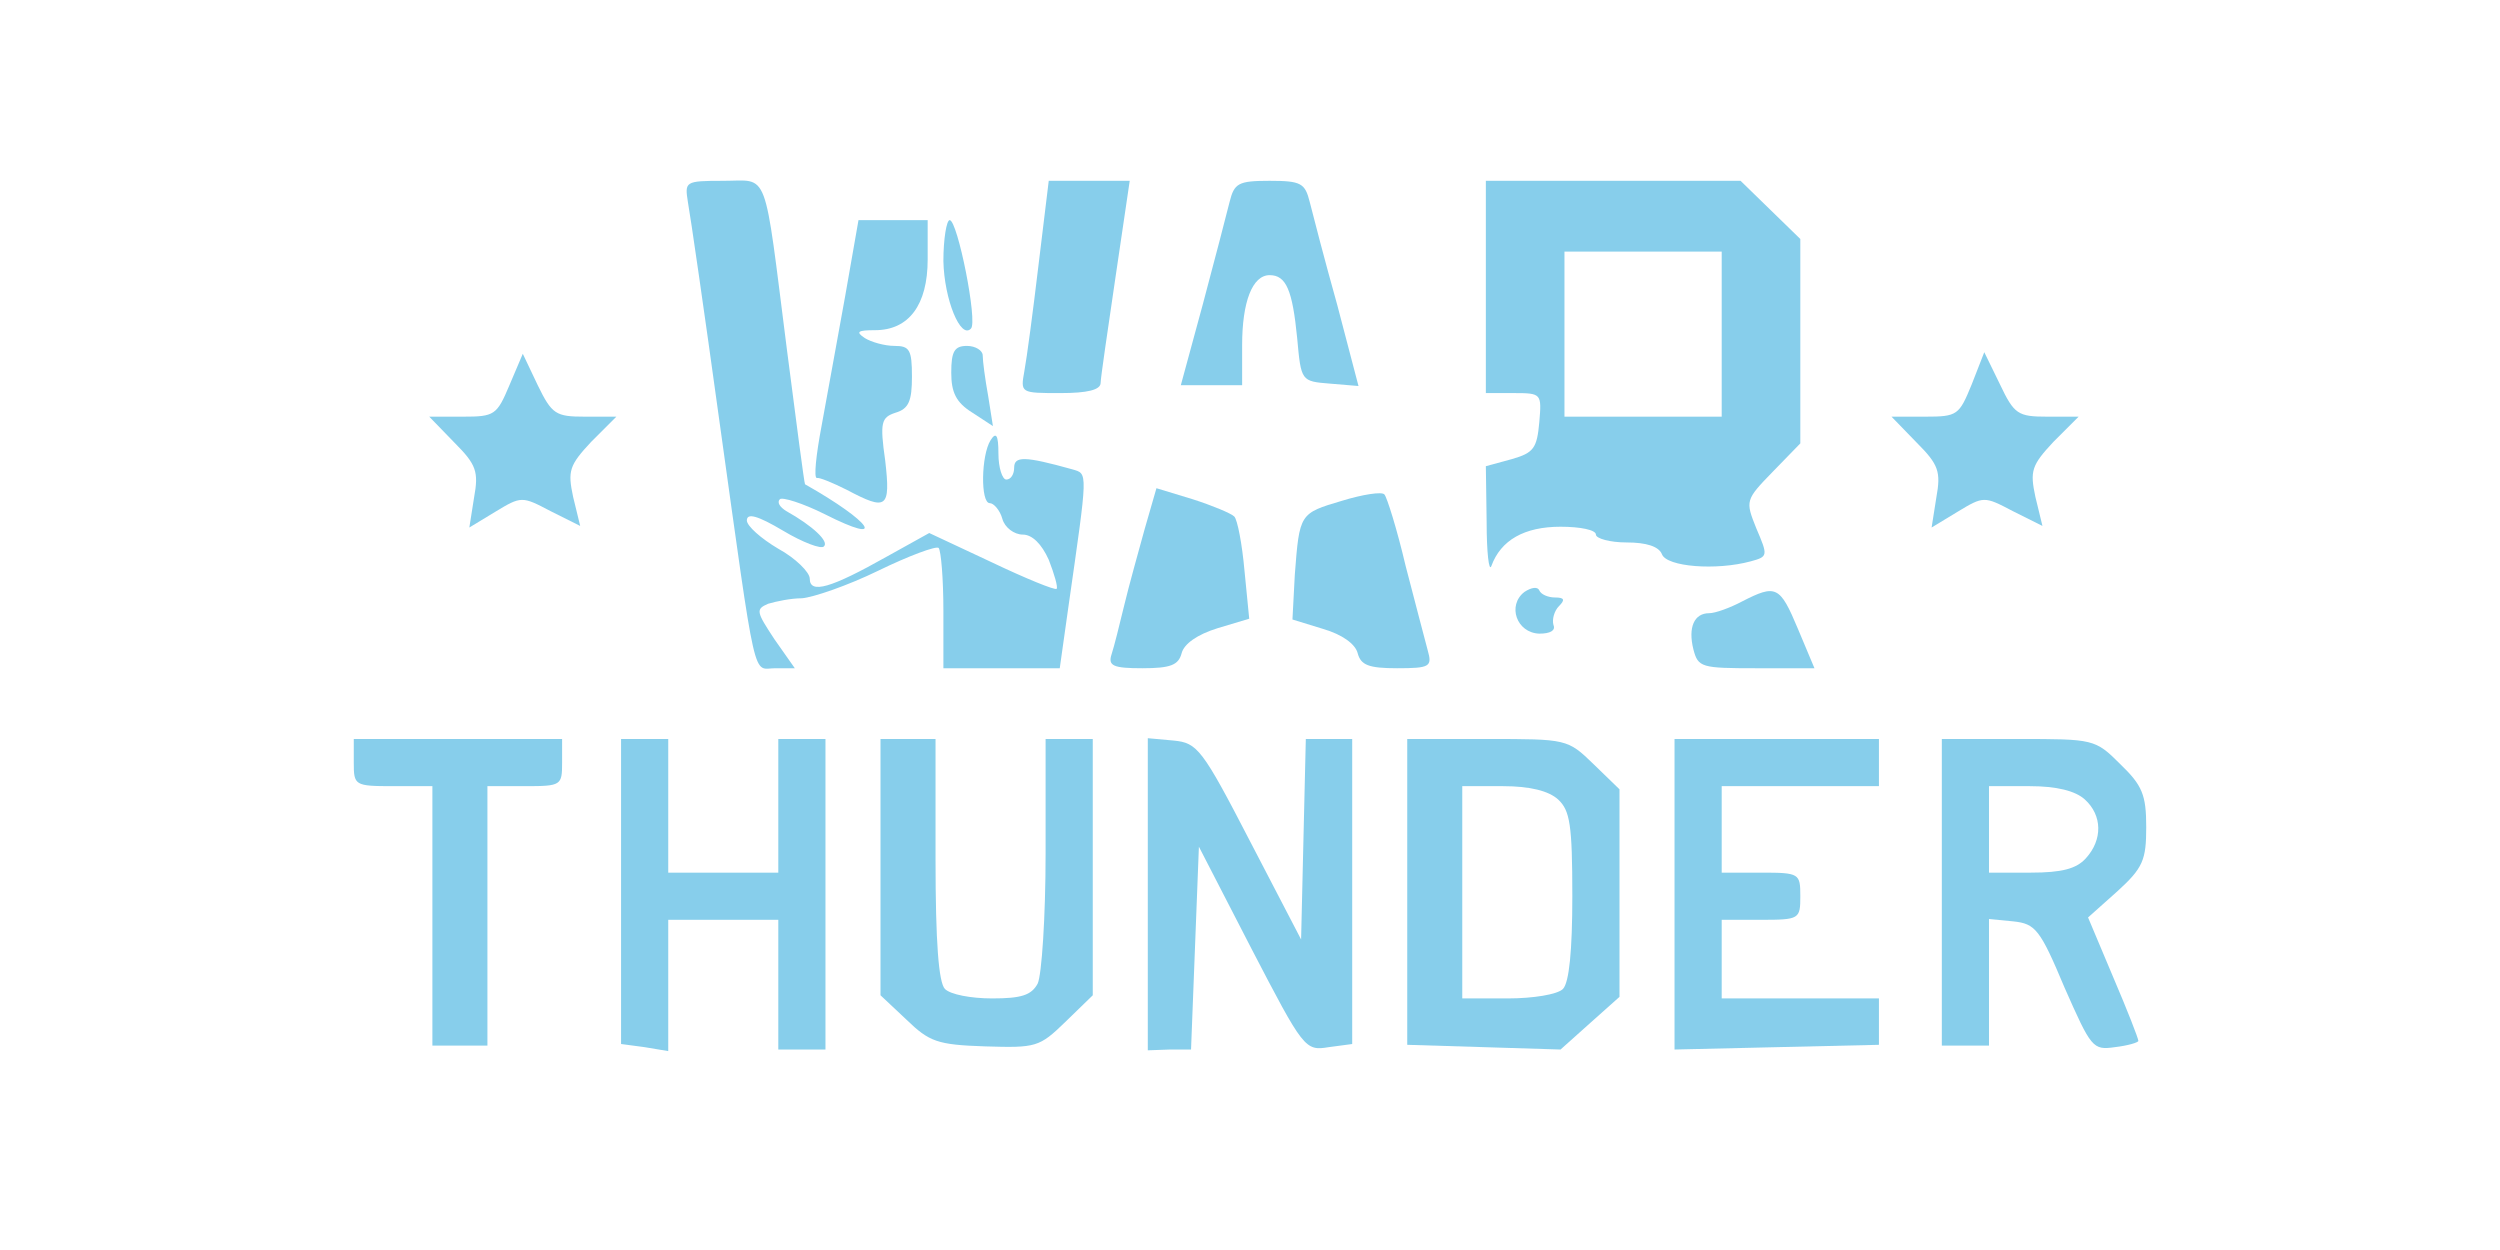
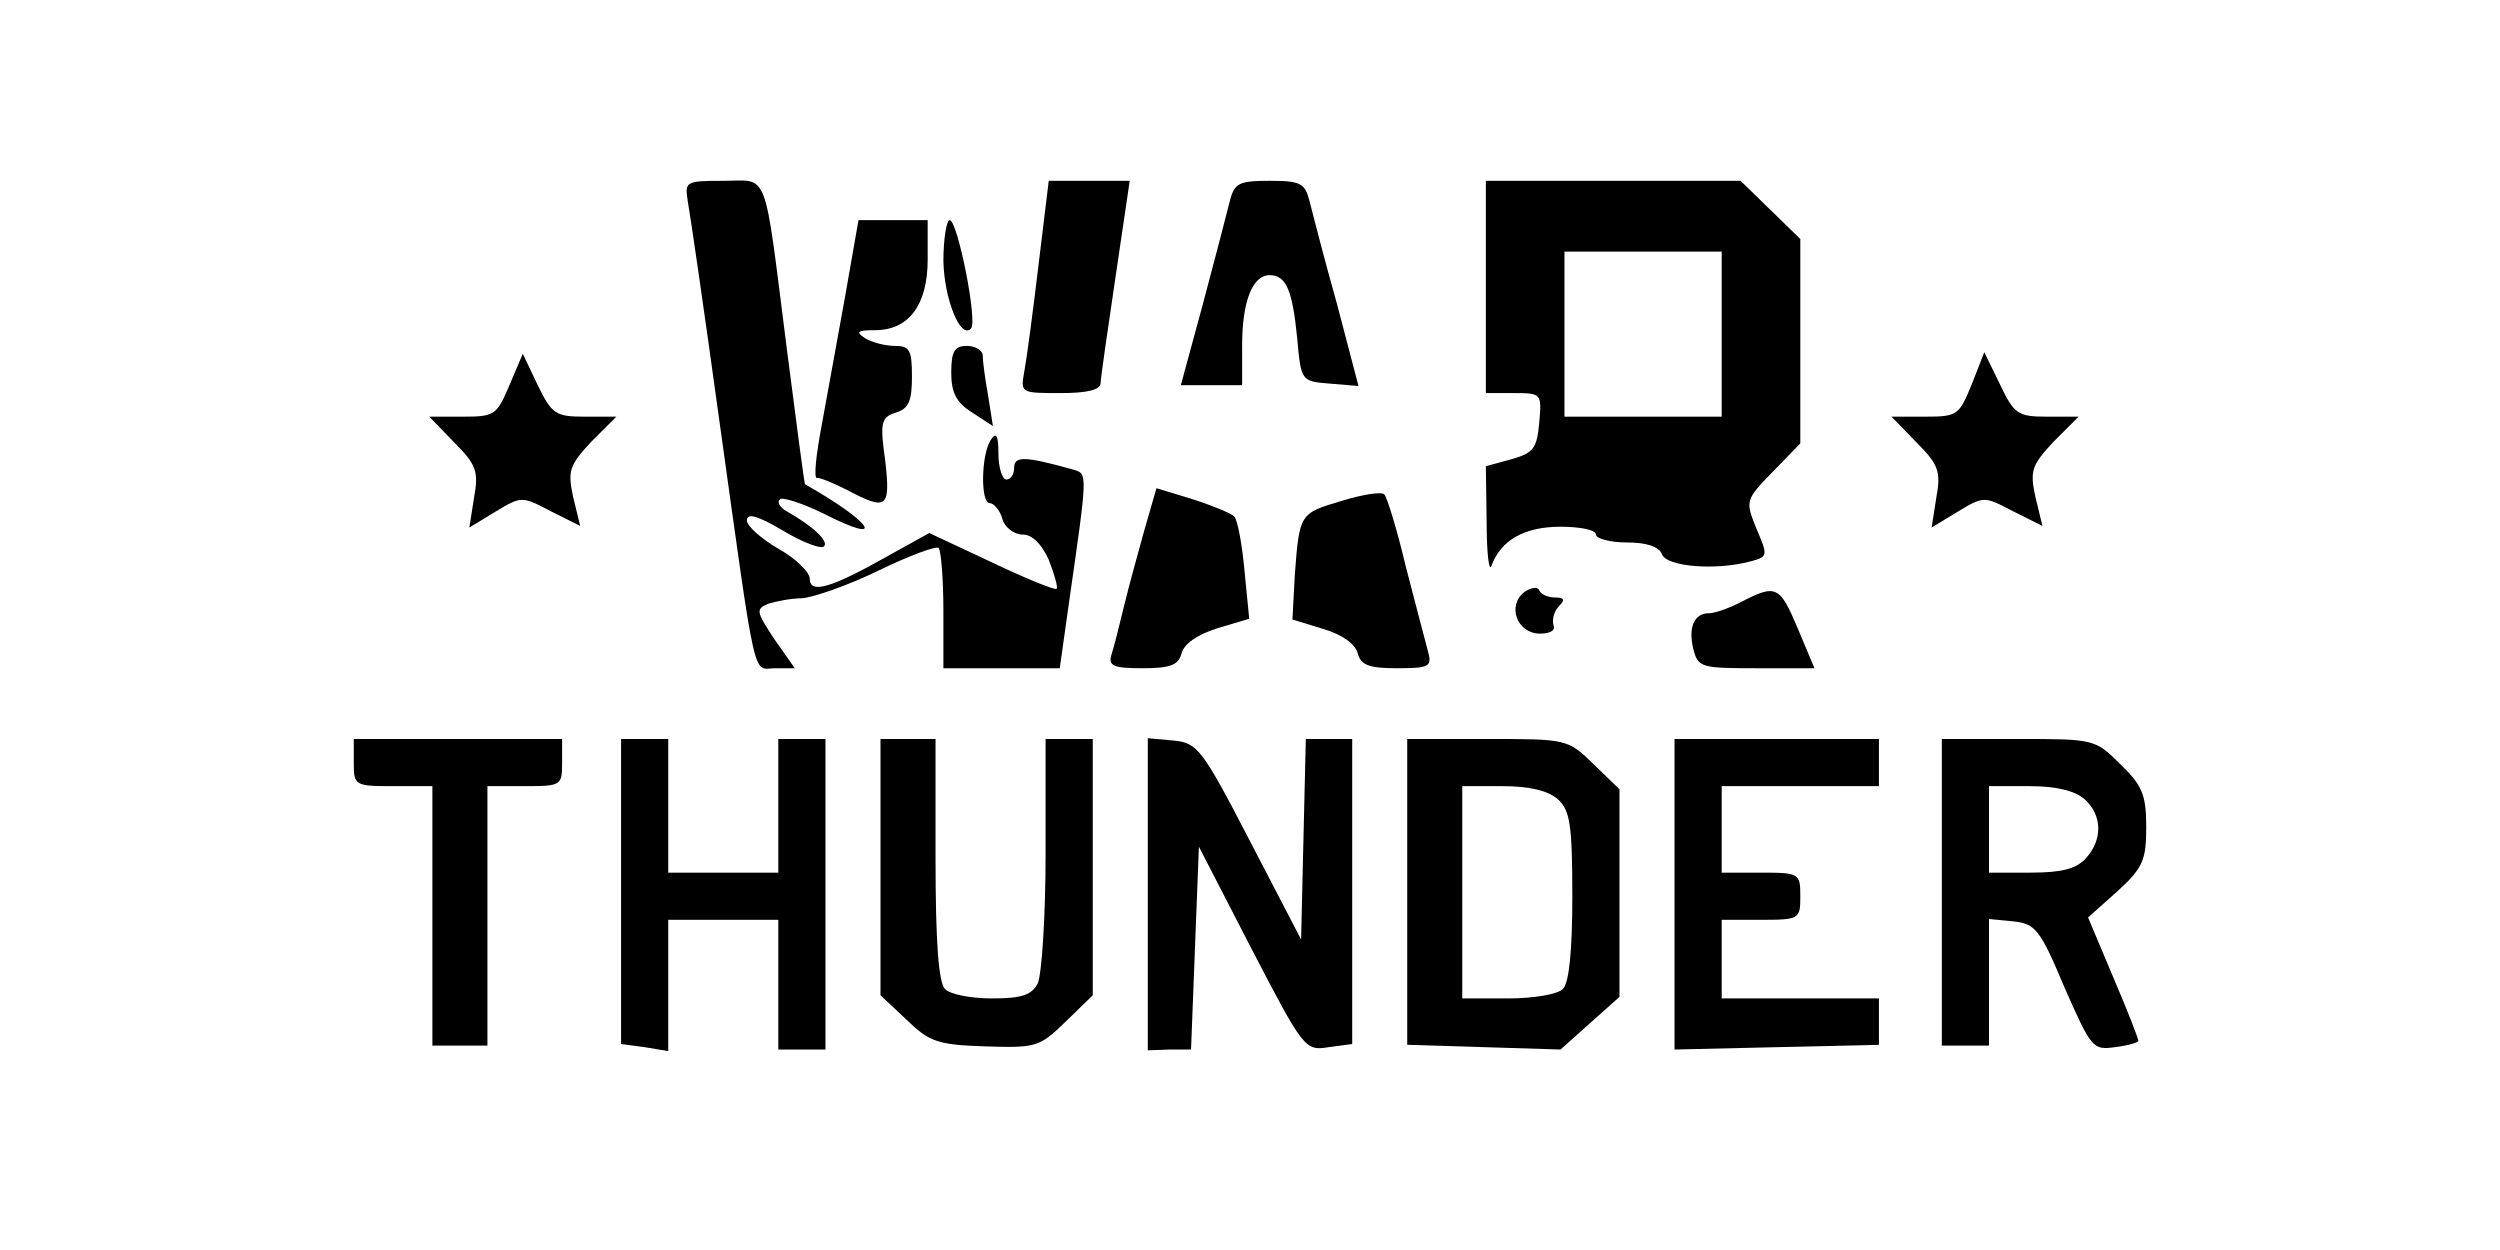
<svg xmlns="http://www.w3.org/2000/svg" version="1.0" width="318pt" height="159pt" viewBox="0 0 318 159" preserveAspectRatio="xMidYMid meet">
  <g transform="translate(0,159) scale(0.1,-0.1)" fill="#000000" stroke="none">
-     <path d="M875 1333 c3 -16 21 -140 40 -278 48 -344 42 -315 71 -315 l25 0 -26 37 c-23 35 -24 38 -8 45 10 3 29 7 43 7 14 1 58 16 97 35 39 19 74 32 77 29 3 -4 6 -39 6 -80 l0 -73 74 0 74 0 11 78 c25 175 25 169 5 175 -61 17 -74 17 -74 2 0 -8 -4 -15 -10 -15 -5 0 -10 15 -10 33 0 24 -3 28 -10 17 -12 -19 -13 -80 -1 -80 5 0 13 -9 16 -20 3 -11 15 -20 26 -20 12 0 24 -12 33 -32 7 -18 12 -35 10 -37 -2 -2 -39 13 -83 34 l-79 37 -54 -30 c-71 -40 -98 -48 -98 -28 0 8 -18 26 -40 38 -22 13 -40 29 -40 36 0 10 14 6 46 -13 25 -15 49 -24 52 -20 7 6 -14 26 -48 45 -8 5 -12 11 -8 15 3 3 29 -5 57 -19 81 -41 60 -10 -25 38 -1 1 -11 78 -23 171 -30 235 -22 215 -81 215 -49 0 -49 -1 -45 -27z" fill="skyblue" />
-     <path d="M1321 1253 c-7 -59 -15 -119 -18 -135 -5 -28 -5 -28 46 -28 34 0 51 4 51 13 0 6 9 67 19 135 l18 122 -52 0 -51 0 -13 -107z" fill="skyblue" />
-     <path d="M1564 1333 c-4 -16 -19 -74 -34 -130 l-28 -103 39 0 39 0 0 51 c0 55 13 89 35 89 21 0 29 -19 35 -80 5 -55 5 -55 42 -58 l36 -3 -27 103 c-16 57 -31 115 -35 131 -6 24 -11 27 -51 27 -40 0 -45 -3 -51 -27z" fill="skyblue" />
-     <path d="M1890 1225 l0 -135 36 0 c35 0 35 -1 32 -37 -3 -33 -7 -39 -35 -47 l-33 -9 1 -71 c0 -39 3 -64 6 -56 12 33 42 50 88 50 25 0 45 -4 45 -10 0 -5 18 -10 39 -10 25 0 41 -5 45 -15 6 -16 69 -21 113 -9 22 6 22 7 7 42 -14 35 -14 36 21 72 l35 36 0 130 0 130 -38 37 -38 37 -162 0 -162 0 0 -135z m300 -60 l0 -105 -100 0 -100 0 0 105 0 105 100 0 100 0 0 -105z" fill="skyblue" />
-     <path d="M1075 1213 c-10 -54 -23 -128 -30 -165 -7 -37 -10 -66 -6 -66 3 1 20 -6 38 -15 51 -27 56 -24 49 37 -7 49 -5 55 13 61 17 5 21 15 21 46 0 34 -3 39 -22 39 -13 0 -30 5 -38 10 -12 8 -9 10 13 10 43 0 67 32 67 90 l0 50 -44 0 -44 0 -17 -97z" fill="skyblue" />
-     <path d="M1200 1258 c1 -49 22 -100 35 -86 9 8 -17 138 -27 138 -4 0 -8 -24 -8 -52z" fill="skyblue" />
-     <path d="M1210 1116 c0 -25 6 -38 27 -51 l26 -17 -6 38 c-4 22 -7 45 -7 52 0 6 -9 12 -20 12 -16 0 -20 -7 -20 -34z" fill="skyblue" />
-     <path d="M648 1100 c-16 -38 -19 -40 -59 -40 l-43 0 32 -33 c28 -28 31 -37 25 -70 l-6 -38 33 20 c33 20 34 20 70 1 l38 -19 -9 37 c-7 33 -5 40 23 70 l32 32 -40 0 c-37 0 -42 3 -60 40 l-19 40 -17 -40z" fill="skyblue" />
-     <path d="M2508 1101 c-16 -39 -18 -41 -59 -41 l-43 0 32 -33 c28 -28 31 -37 25 -70 l-6 -38 33 20 c33 20 34 20 70 1 l38 -19 -9 37 c-7 33 -5 40 23 70 l32 32 -40 0 c-37 0 -42 3 -60 41 l-20 41 -16 -41z" fill="skyblue" />
-     <path d="M1456 917 c-8 -29 -20 -72 -26 -97 -6 -25 -13 -53 -16 -62 -5 -15 2 -18 39 -18 36 0 46 4 50 19 3 12 20 24 46 32 l40 12 -6 61 c-3 34 -9 65 -13 69 -4 4 -28 14 -53 22 l-46 14 -15 -52z" fill="skyblue" />
-     <path d="M1707 953 c-54 -16 -54 -16 -60 -94 l-3 -57 39 -12 c24 -7 41 -19 44 -31 4 -15 14 -19 50 -19 42 0 45 2 39 23 -3 12 -16 60 -28 107 -11 47 -24 88 -27 91 -3 4 -28 0 -54 -8z" fill="skyblue" />
-     <path d="M1939 837 c-22 -17 -10 -52 19 -53 14 0 21 4 18 11 -2 7 1 18 7 24 8 8 7 11 -5 11 -9 0 -18 4 -20 9 -2 5 -10 4 -19 -2z" fill="skyblue" />
-     <path d="M2216 825 c-15 -8 -34 -15 -42 -15 -19 0 -27 -18 -20 -46 6 -23 10 -24 80 -24 l74 0 -21 50 c-23 55 -28 57 -71 35z" fill="skyblue" />
-     <path d="M450 620 c0 -29 1 -30 50 -30 l50 0 0 -165 0 -165 35 0 35 0 0 165 0 165 48 0 c46 0 47 1 47 30 l0 30 -132 0 -133 0 0 -30z" fill="skyblue" />
-     <path d="M790 456 l0 -194 30 -4 30 -5 0 84 0 83 70 0 70 0 0 -82 0 -83 30 0 30 0 0 198 0 197 -30 0 -30 0 0 -85 0 -85 -70 0 -70 0 0 85 0 85 -30 0 -30 0 0 -194z" fill="skyblue" />
-     <path d="M1120 487 l0 -163 33 -31 c29 -28 39 -32 100 -34 65 -2 69 -1 102 31 l35 34 0 163 0 163 -30 0 -30 0 0 -146 c0 -81 -5 -154 -10 -165 -8 -15 -21 -19 -58 -19 -27 0 -53 5 -60 12 -8 8 -12 59 -12 165 l0 153 -35 0 -35 0 0 -163z" fill="skyblue" />
-     <path d="M1460 453 l0 -199 28 1 27 0 5 129 5 129 67 -130 c66 -127 68 -130 98 -125 l30 4 0 194 0 194 -30 0 -29 0 -3 -127 -3 -128 -65 125 c-61 118 -67 125 -97 128 l-33 3 0 -198z" fill="skyblue" />
-     <path d="M1790 456 l0 -195 98 -3 97 -3 38 34 37 33 0 132 0 132 -33 32 c-33 32 -34 32 -135 32 l-102 0 0 -194z m192 117 c15 -14 18 -32 18 -123 0 -69 -4 -110 -12 -118 -7 -7 -38 -12 -70 -12 l-58 0 0 135 0 135 52 0 c34 0 58 -6 70 -17z" fill="skyblue" />
-     <path d="M2130 453 l0 -198 130 3 130 3 0 30 0 29 -100 0 -100 0 0 50 0 50 50 0 c49 0 50 1 50 30 0 29 -1 30 -50 30 l-50 0 0 55 0 55 100 0 100 0 0 30 0 30 -130 0 -130 0 0 -197z" fill="skyblue" />
-     <path d="M2470 455 l0 -195 30 0 30 0 0 81 0 80 31 -3 c28 -3 34 -10 65 -84 34 -77 36 -80 64 -76 17 2 30 6 30 8 0 3 -14 39 -32 81 l-32 76 37 33 c33 30 37 40 37 82 0 41 -5 53 -33 80 -32 32 -34 32 -130 32 l-97 0 0 -195z m182 118 c22 -20 23 -51 1 -75 -12 -13 -30 -18 -70 -18 l-53 0 0 55 0 55 52 0 c34 0 58 -6 70 -17z" fill="skyblue" />
+     <path d="M875 1333 c3 -16 21 -140 40 -278 48 -344 42 -315 71 -315 l25 0 -26 37 c-23 35 -24 38 -8 45 10 3 29 7 43 7 14 1 58 16 97 35 39 19 74 32 77 29 3 -4 6 -39 6 -80 l0 -73 74 0 74 0 11 78 c25 175 25 169 5 175 -61 17 -74 17 -74 2 0 -8 -4 -15 -10 -15 -5 0 -10 15 -10 33 0 24 -3 28 -10 17 -12 -19 -13 -80 -1 -80 5 0 13 -9 16 -20 3 -11 15 -20 26 -20 12 0 24 -12 33 -32 7 -18 12 -35 10 -37 -2 -2 -39 13 -83 34 l-79 37 -54 -30 c-71 -40 -98 -48 -98 -28 0 8 -18 26 -40 38 -22 13 -40 29 -40 36 0 10 14 6 46 -13 25 -15 49 -24 52 -20 7 6 -14 26 -48 45 -8 5 -12 11 -8 15 3 3 29 -5 57 -19 81 -41 60 -10 -25 38 -1 1 -11 78 -23 171 -30 235 -22 215 -81 215 -49 0 -49 -1 -45 -27z" fill="black" />
+     <path d="M1321 1253 c-7 -59 -15 -119 -18 -135 -5 -28 -5 -28 46 -28 34 0 51 4 51 13 0 6 9 67 19 135 l18 122 -52 0 -51 0 -13 -107z" fill="black" />
+     <path d="M1564 1333 c-4 -16 -19 -74 -34 -130 l-28 -103 39 0 39 0 0 51 c0 55 13 89 35 89 21 0 29 -19 35 -80 5 -55 5 -55 42 -58 l36 -3 -27 103 c-16 57 -31 115 -35 131 -6 24 -11 27 -51 27 -40 0 -45 -3 -51 -27z" fill="black" />
+     <path d="M1890 1225 l0 -135 36 0 c35 0 35 -1 32 -37 -3 -33 -7 -39 -35 -47 l-33 -9 1 -71 c0 -39 3 -64 6 -56 12 33 42 50 88 50 25 0 45 -4 45 -10 0 -5 18 -10 39 -10 25 0 41 -5 45 -15 6 -16 69 -21 113 -9 22 6 22 7 7 42 -14 35 -14 36 21 72 l35 36 0 130 0 130 -38 37 -38 37 -162 0 -162 0 0 -135z m300 -60 l0 -105 -100 0 -100 0 0 105 0 105 100 0 100 0 0 -105z" fill="black" />
+     <path d="M1075 1213 c-10 -54 -23 -128 -30 -165 -7 -37 -10 -66 -6 -66 3 1 20 -6 38 -15 51 -27 56 -24 49 37 -7 49 -5 55 13 61 17 5 21 15 21 46 0 34 -3 39 -22 39 -13 0 -30 5 -38 10 -12 8 -9 10 13 10 43 0 67 32 67 90 l0 50 -44 0 -44 0 -17 -97z" fill="black" />
+     <path d="M1200 1258 c1 -49 22 -100 35 -86 9 8 -17 138 -27 138 -4 0 -8 -24 -8 -52z" fill="black" />
+     <path d="M1210 1116 c0 -25 6 -38 27 -51 l26 -17 -6 38 c-4 22 -7 45 -7 52 0 6 -9 12 -20 12 -16 0 -20 -7 -20 -34z" fill="black" />
+     <path d="M648 1100 c-16 -38 -19 -40 -59 -40 l-43 0 32 -33 c28 -28 31 -37 25 -70 l-6 -38 33 20 c33 20 34 20 70 1 l38 -19 -9 37 c-7 33 -5 40 23 70 l32 32 -40 0 c-37 0 -42 3 -60 40 l-19 40 -17 -40z" fill="black" />
+     <path d="M2508 1101 c-16 -39 -18 -41 -59 -41 l-43 0 32 -33 c28 -28 31 -37 25 -70 l-6 -38 33 20 c33 20 34 20 70 1 l38 -19 -9 37 c-7 33 -5 40 23 70 l32 32 -40 0 c-37 0 -42 3 -60 41 l-20 41 -16 -41z" fill="black" />
+     <path d="M1456 917 c-8 -29 -20 -72 -26 -97 -6 -25 -13 -53 -16 -62 -5 -15 2 -18 39 -18 36 0 46 4 50 19 3 12 20 24 46 32 l40 12 -6 61 c-3 34 -9 65 -13 69 -4 4 -28 14 -53 22 l-46 14 -15 -52z" fill="black" />
+     <path d="M1707 953 c-54 -16 -54 -16 -60 -94 l-3 -57 39 -12 c24 -7 41 -19 44 -31 4 -15 14 -19 50 -19 42 0 45 2 39 23 -3 12 -16 60 -28 107 -11 47 -24 88 -27 91 -3 4 -28 0 -54 -8z" fill="black" />
+     <path d="M1939 837 c-22 -17 -10 -52 19 -53 14 0 21 4 18 11 -2 7 1 18 7 24 8 8 7 11 -5 11 -9 0 -18 4 -20 9 -2 5 -10 4 -19 -2z" fill="black" />
+     <path d="M2216 825 c-15 -8 -34 -15 -42 -15 -19 0 -27 -18 -20 -46 6 -23 10 -24 80 -24 l74 0 -21 50 c-23 55 -28 57 -71 35z" fill="black" />
+     <path d="M450 620 c0 -29 1 -30 50 -30 l50 0 0 -165 0 -165 35 0 35 0 0 165 0 165 48 0 c46 0 47 1 47 30 l0 30 -132 0 -133 0 0 -30z" fill="black" />
+     <path d="M790 456 l0 -194 30 -4 30 -5 0 84 0 83 70 0 70 0 0 -82 0 -83 30 0 30 0 0 198 0 197 -30 0 -30 0 0 -85 0 -85 -70 0 -70 0 0 85 0 85 -30 0 -30 0 0 -194z" fill="black" />
+     <path d="M1120 487 l0 -163 33 -31 c29 -28 39 -32 100 -34 65 -2 69 -1 102 31 l35 34 0 163 0 163 -30 0 -30 0 0 -146 c0 -81 -5 -154 -10 -165 -8 -15 -21 -19 -58 -19 -27 0 -53 5 -60 12 -8 8 -12 59 -12 165 l0 153 -35 0 -35 0 0 -163z" fill="black" />
+     <path d="M1460 453 l0 -199 28 1 27 0 5 129 5 129 67 -130 c66 -127 68 -130 98 -125 l30 4 0 194 0 194 -30 0 -29 0 -3 -127 -3 -128 -65 125 c-61 118 -67 125 -97 128 l-33 3 0 -198z" fill="black" />
+     <path d="M1790 456 l0 -195 98 -3 97 -3 38 34 37 33 0 132 0 132 -33 32 c-33 32 -34 32 -135 32 l-102 0 0 -194z m192 117 c15 -14 18 -32 18 -123 0 -69 -4 -110 -12 -118 -7 -7 -38 -12 -70 -12 l-58 0 0 135 0 135 52 0 c34 0 58 -6 70 -17z" fill="black" />
+     <path d="M2130 453 l0 -198 130 3 130 3 0 30 0 29 -100 0 -100 0 0 50 0 50 50 0 c49 0 50 1 50 30 0 29 -1 30 -50 30 l-50 0 0 55 0 55 100 0 100 0 0 30 0 30 -130 0 -130 0 0 -197z" fill="black" />
+     <path d="M2470 455 l0 -195 30 0 30 0 0 81 0 80 31 -3 c28 -3 34 -10 65 -84 34 -77 36 -80 64 -76 17 2 30 6 30 8 0 3 -14 39 -32 81 l-32 76 37 33 c33 30 37 40 37 82 0 41 -5 53 -33 80 -32 32 -34 32 -130 32 l-97 0 0 -195z m182 118 c22 -20 23 -51 1 -75 -12 -13 -30 -18 -70 -18 l-53 0 0 55 0 55 52 0 c34 0 58 -6 70 -17z" fill="black" />
  </g>
</svg>
